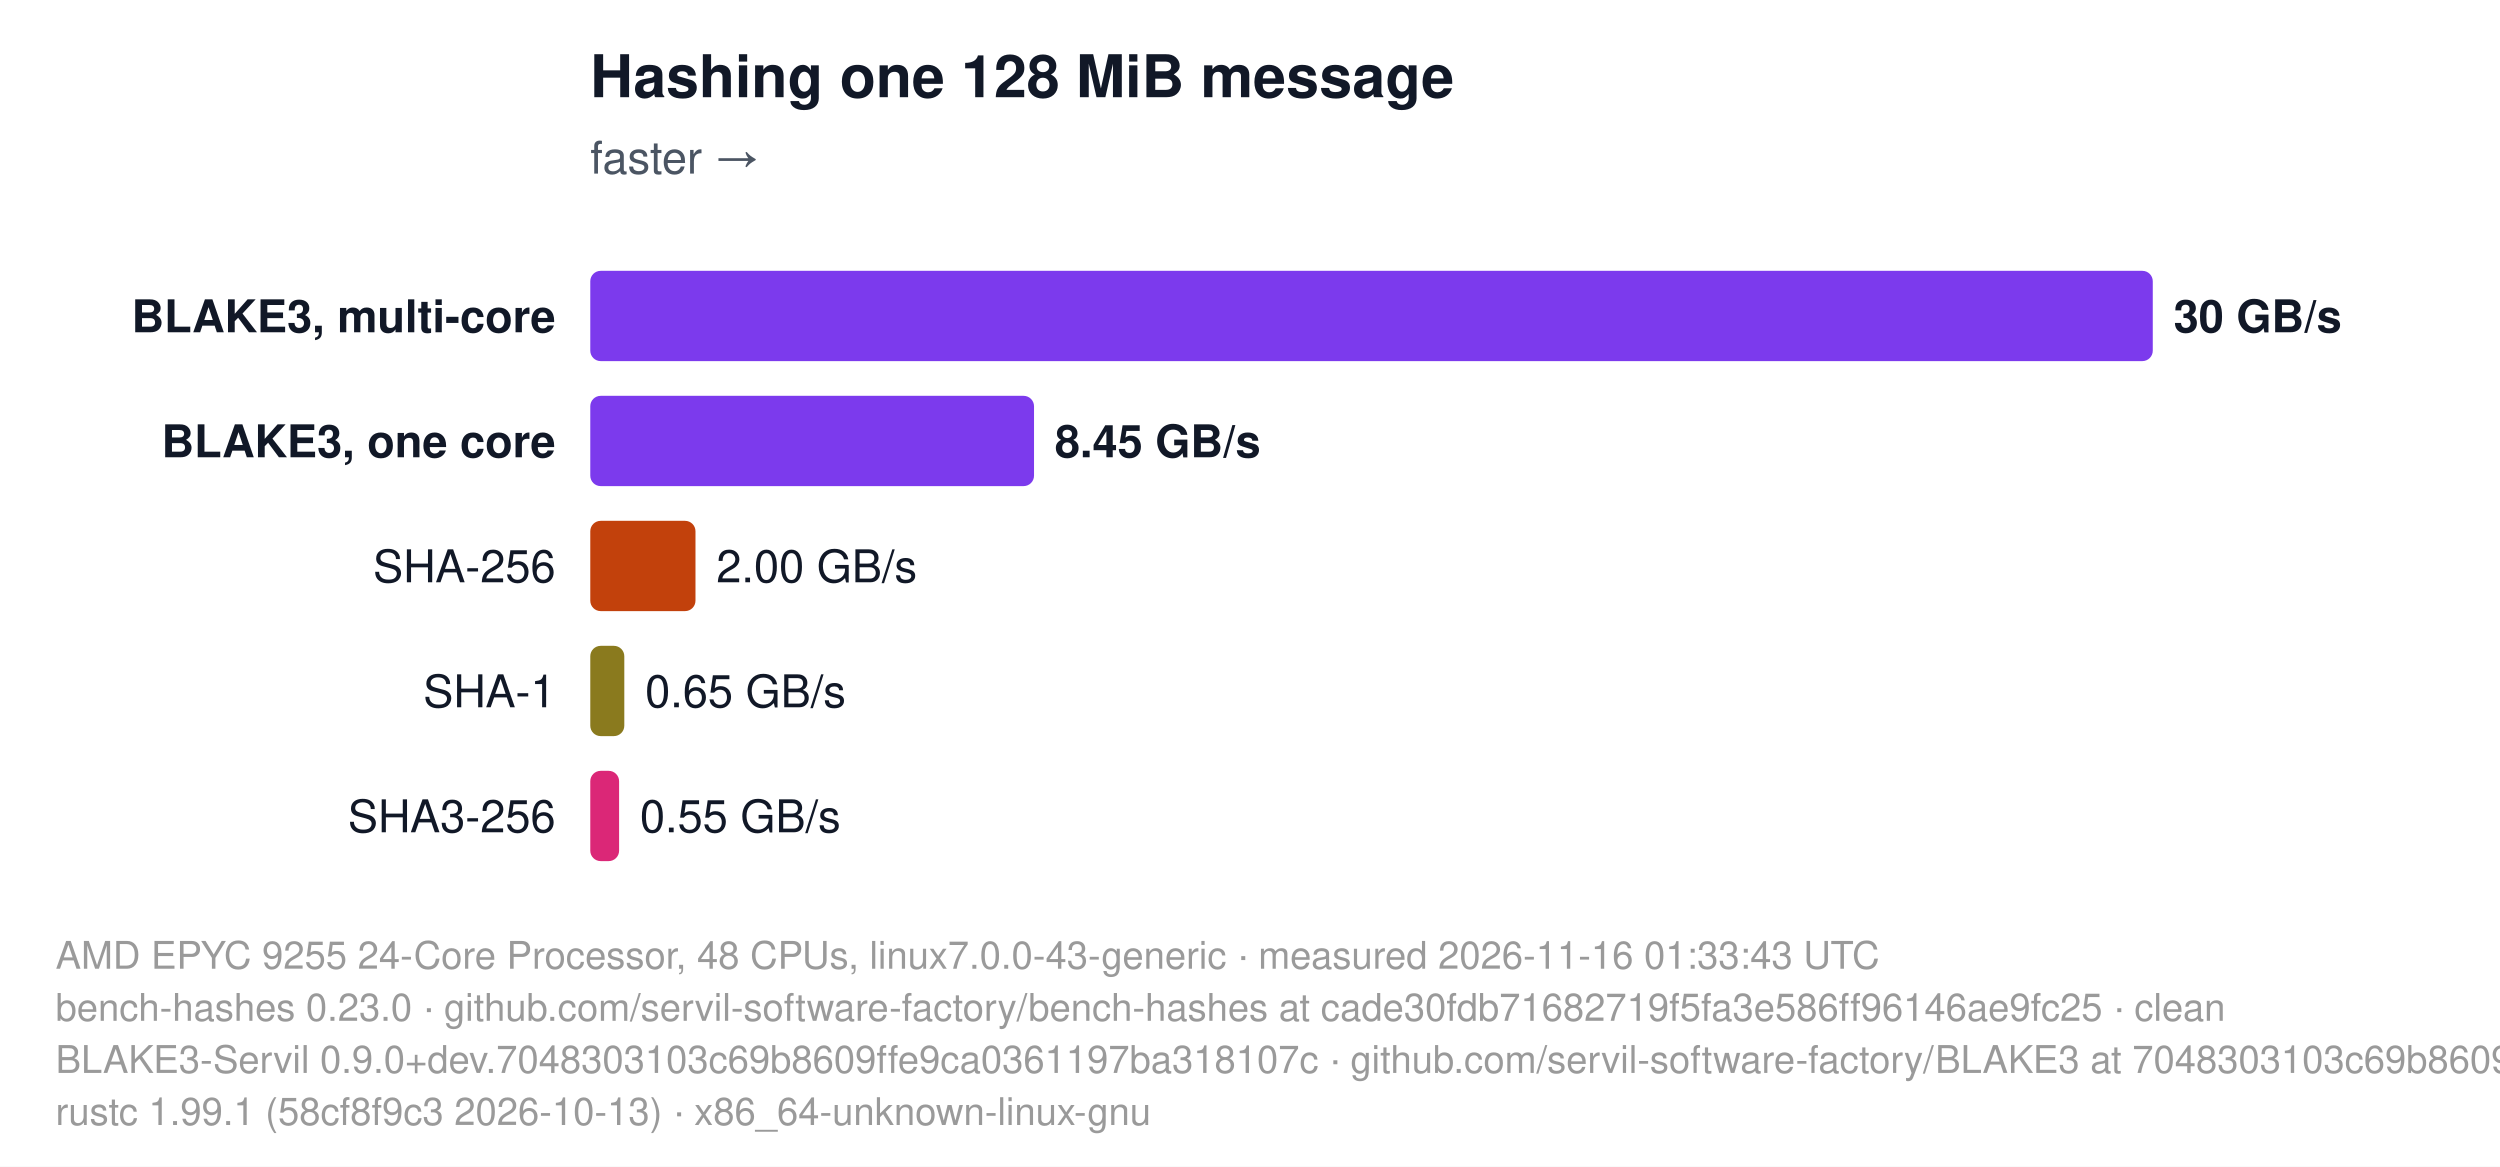
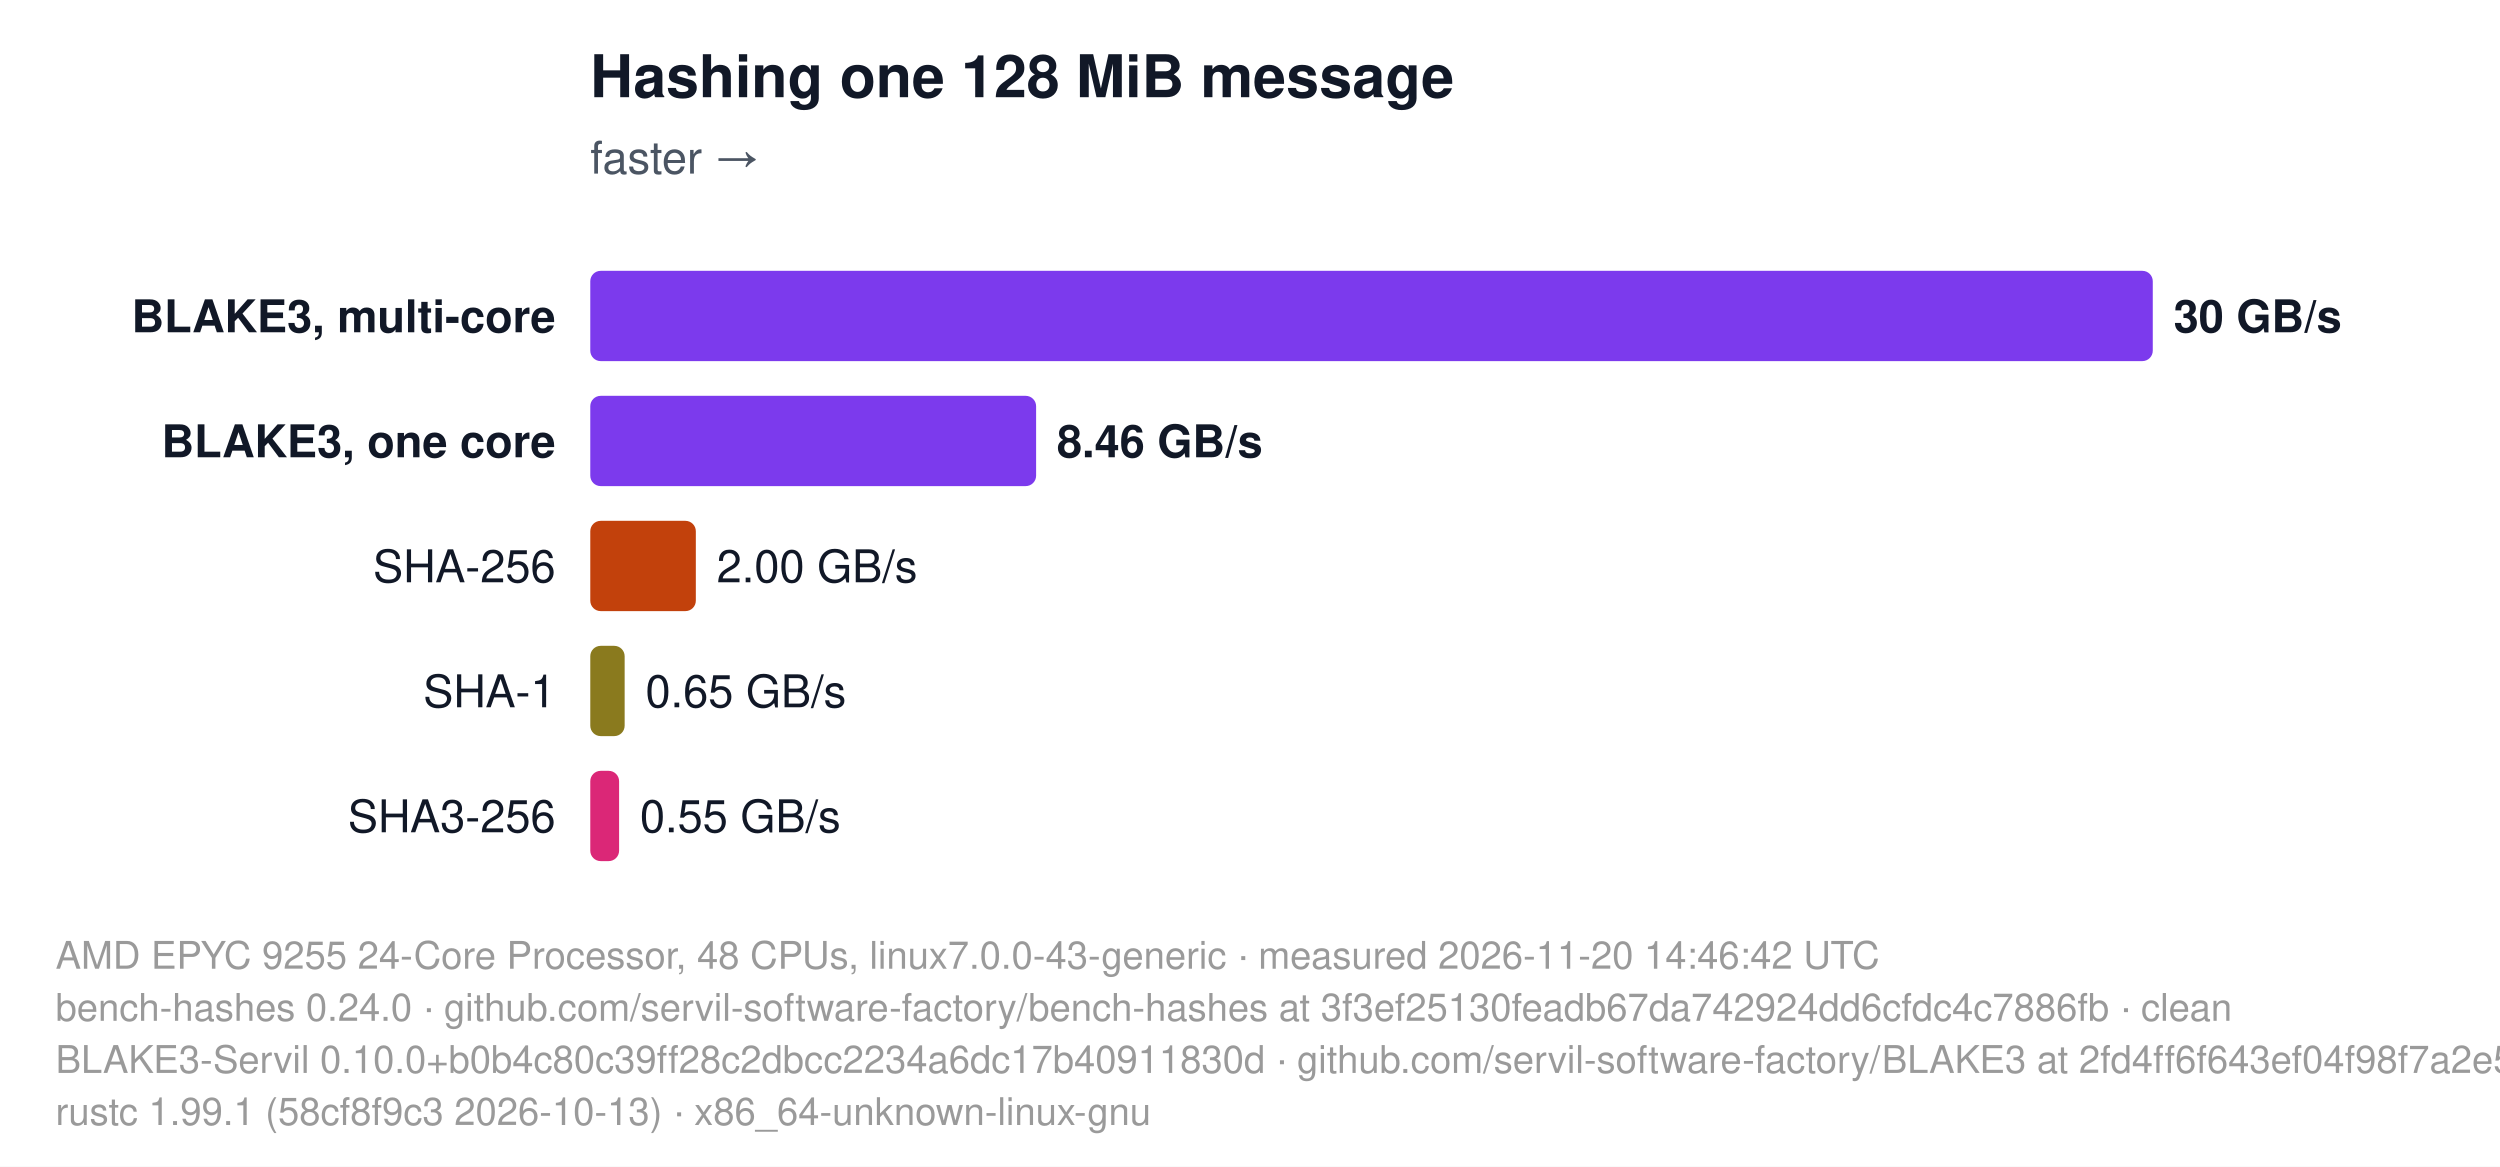
<svg xmlns="http://www.w3.org/2000/svg" width="720" height="336" viewBox="0 0 720 336" font-family="-apple-system, BlinkMacSystemFont, 'Segoe UI', Helvetica, Arial, sans-serif">
  <rect width="720" height="336" fill="#ffffff" />
  <text x="170" y="28" font-size="17" font-weight="600" fill="#111827">Hashing one 128 MiB message</text>
  <text x="170" y="50" font-size="13" fill="#4b5563">faster →</text>
  <text x="160" y="95.7" font-size="13" fill="#111827" text-anchor="end" font-weight="600">BLAKE3, multi-core</text>
  <rect x="170" y="78" width="450.0" height="26" rx="3" fill="#7c3aed" />
  <text x="626.0" y="95.7" font-size="13" fill="#111827" font-weight="600">30 GB/s</text>
  <text x="160" y="131.7" font-size="13" fill="#111827" text-anchor="end" font-weight="600">BLAKE3, one core</text>
-   <rect x="170" y="114" width="127.8" height="26" rx="3" fill="#7c3aed" />
-   <text x="303.8" y="131.7" font-size="13" fill="#111827" font-weight="600">8.45 GB/s</text>
+   <rect x="170" y="114" width="128.4" height="26" rx="3" fill="#7c3aed" />
+   <text x="304.4" y="131.7" font-size="13" fill="#111827" font-weight="600">8.46 GB/s</text>
  <text x="160" y="167.7" font-size="13" fill="#111827" text-anchor="end">SHA-256</text>
-   <rect x="170" y="150" width="30.3" height="26" rx="3" fill="#c2410c" />
-   <text x="206.3" y="167.7" font-size="13" fill="#111827">2.00 GB/s</text>
+   <rect x="170" y="150" width="30.4" height="26" rx="3" fill="#c2410c" />
+   <text x="206.4" y="167.7" font-size="13" fill="#111827">2.00 GB/s</text>
  <text x="160" y="203.7" font-size="13" fill="#111827" text-anchor="end">SHA-1</text>
-   <rect x="170" y="186" width="9.8" height="26" rx="3" fill="#8a7a1e" />
-   <text x="185.8" y="203.7" font-size="13" fill="#111827">0.65 GB/s</text>
+   <rect x="170" y="186" width="9.9" height="26" rx="3" fill="#8a7a1e" />
+   <text x="185.9" y="203.7" font-size="13" fill="#111827">0.65 GB/s</text>
  <text x="160" y="239.7" font-size="13" fill="#111827" text-anchor="end">SHA3-256</text>
  <rect x="170" y="222" width="8.3" height="26" rx="3" fill="#db2777" />
  <text x="184.3" y="239.7" font-size="13" fill="#111827">0.55 GB/s</text>
-   <text x="16" y="279.0" font-size="11" fill="#9a9a9a">AMD EPYC 9255 24-Core Processor, 48 CPUs, linux7.0.0-43-generic · measured 2026-11-16 01:33:43 UTC</text>
-   <text x="16" y="294.0" font-size="11" fill="#9a9a9a">bench-hashes 0.23.0 · github.com/servil-software-factory/bench-hashes at cade30fdb71682719f5fa3e586ff96146ae9fc25 · clean</text>
-   <text x="16" y="309.0" font-size="11" fill="#9a9a9a">BLAKE3-Servil 0.9.0+dev.7048303103c69b8609ffe9ca0361197ba318107c · github.com/servil-software-factory/BLAKE3 at 7048303103c69b8609ffe9ca0361197ba318107c · clean</text>
+   <text x="16" y="279.0" font-size="11" fill="#9a9a9a">AMD EPYC 9255 24-Core Processor, 48 CPUs, linux7.0.0-43-generic · measured 2026-11-20 14:46:42 UTC</text>
+   <text x="16" y="294.0" font-size="11" fill="#9a9a9a">bench-hashes 0.24.0 · github.com/servil-software-factory/bench-hashes at 3f3ef25130feadb67da742924dd6cfdc4c7886fb · clean</text>
+   <text x="16" y="309.0" font-size="11" fill="#9a9a9a">BLAKE3-Servil 0.10.0+b0b4c80c39ff28c2dbcc2234a6dc17b40911830d · github.com/servil-software-factory/BLAKE3 at 2fd4ff6f643ef04f98f7a2e5f8ca0f096298827a · clean</text>
  <text x="16" y="324.0" font-size="11" fill="#9a9a9a">rustc 1.99.1 (58cf8f9c3 2026-10-13) · x86_64-unknown-linux-gnu</text>
</svg>
